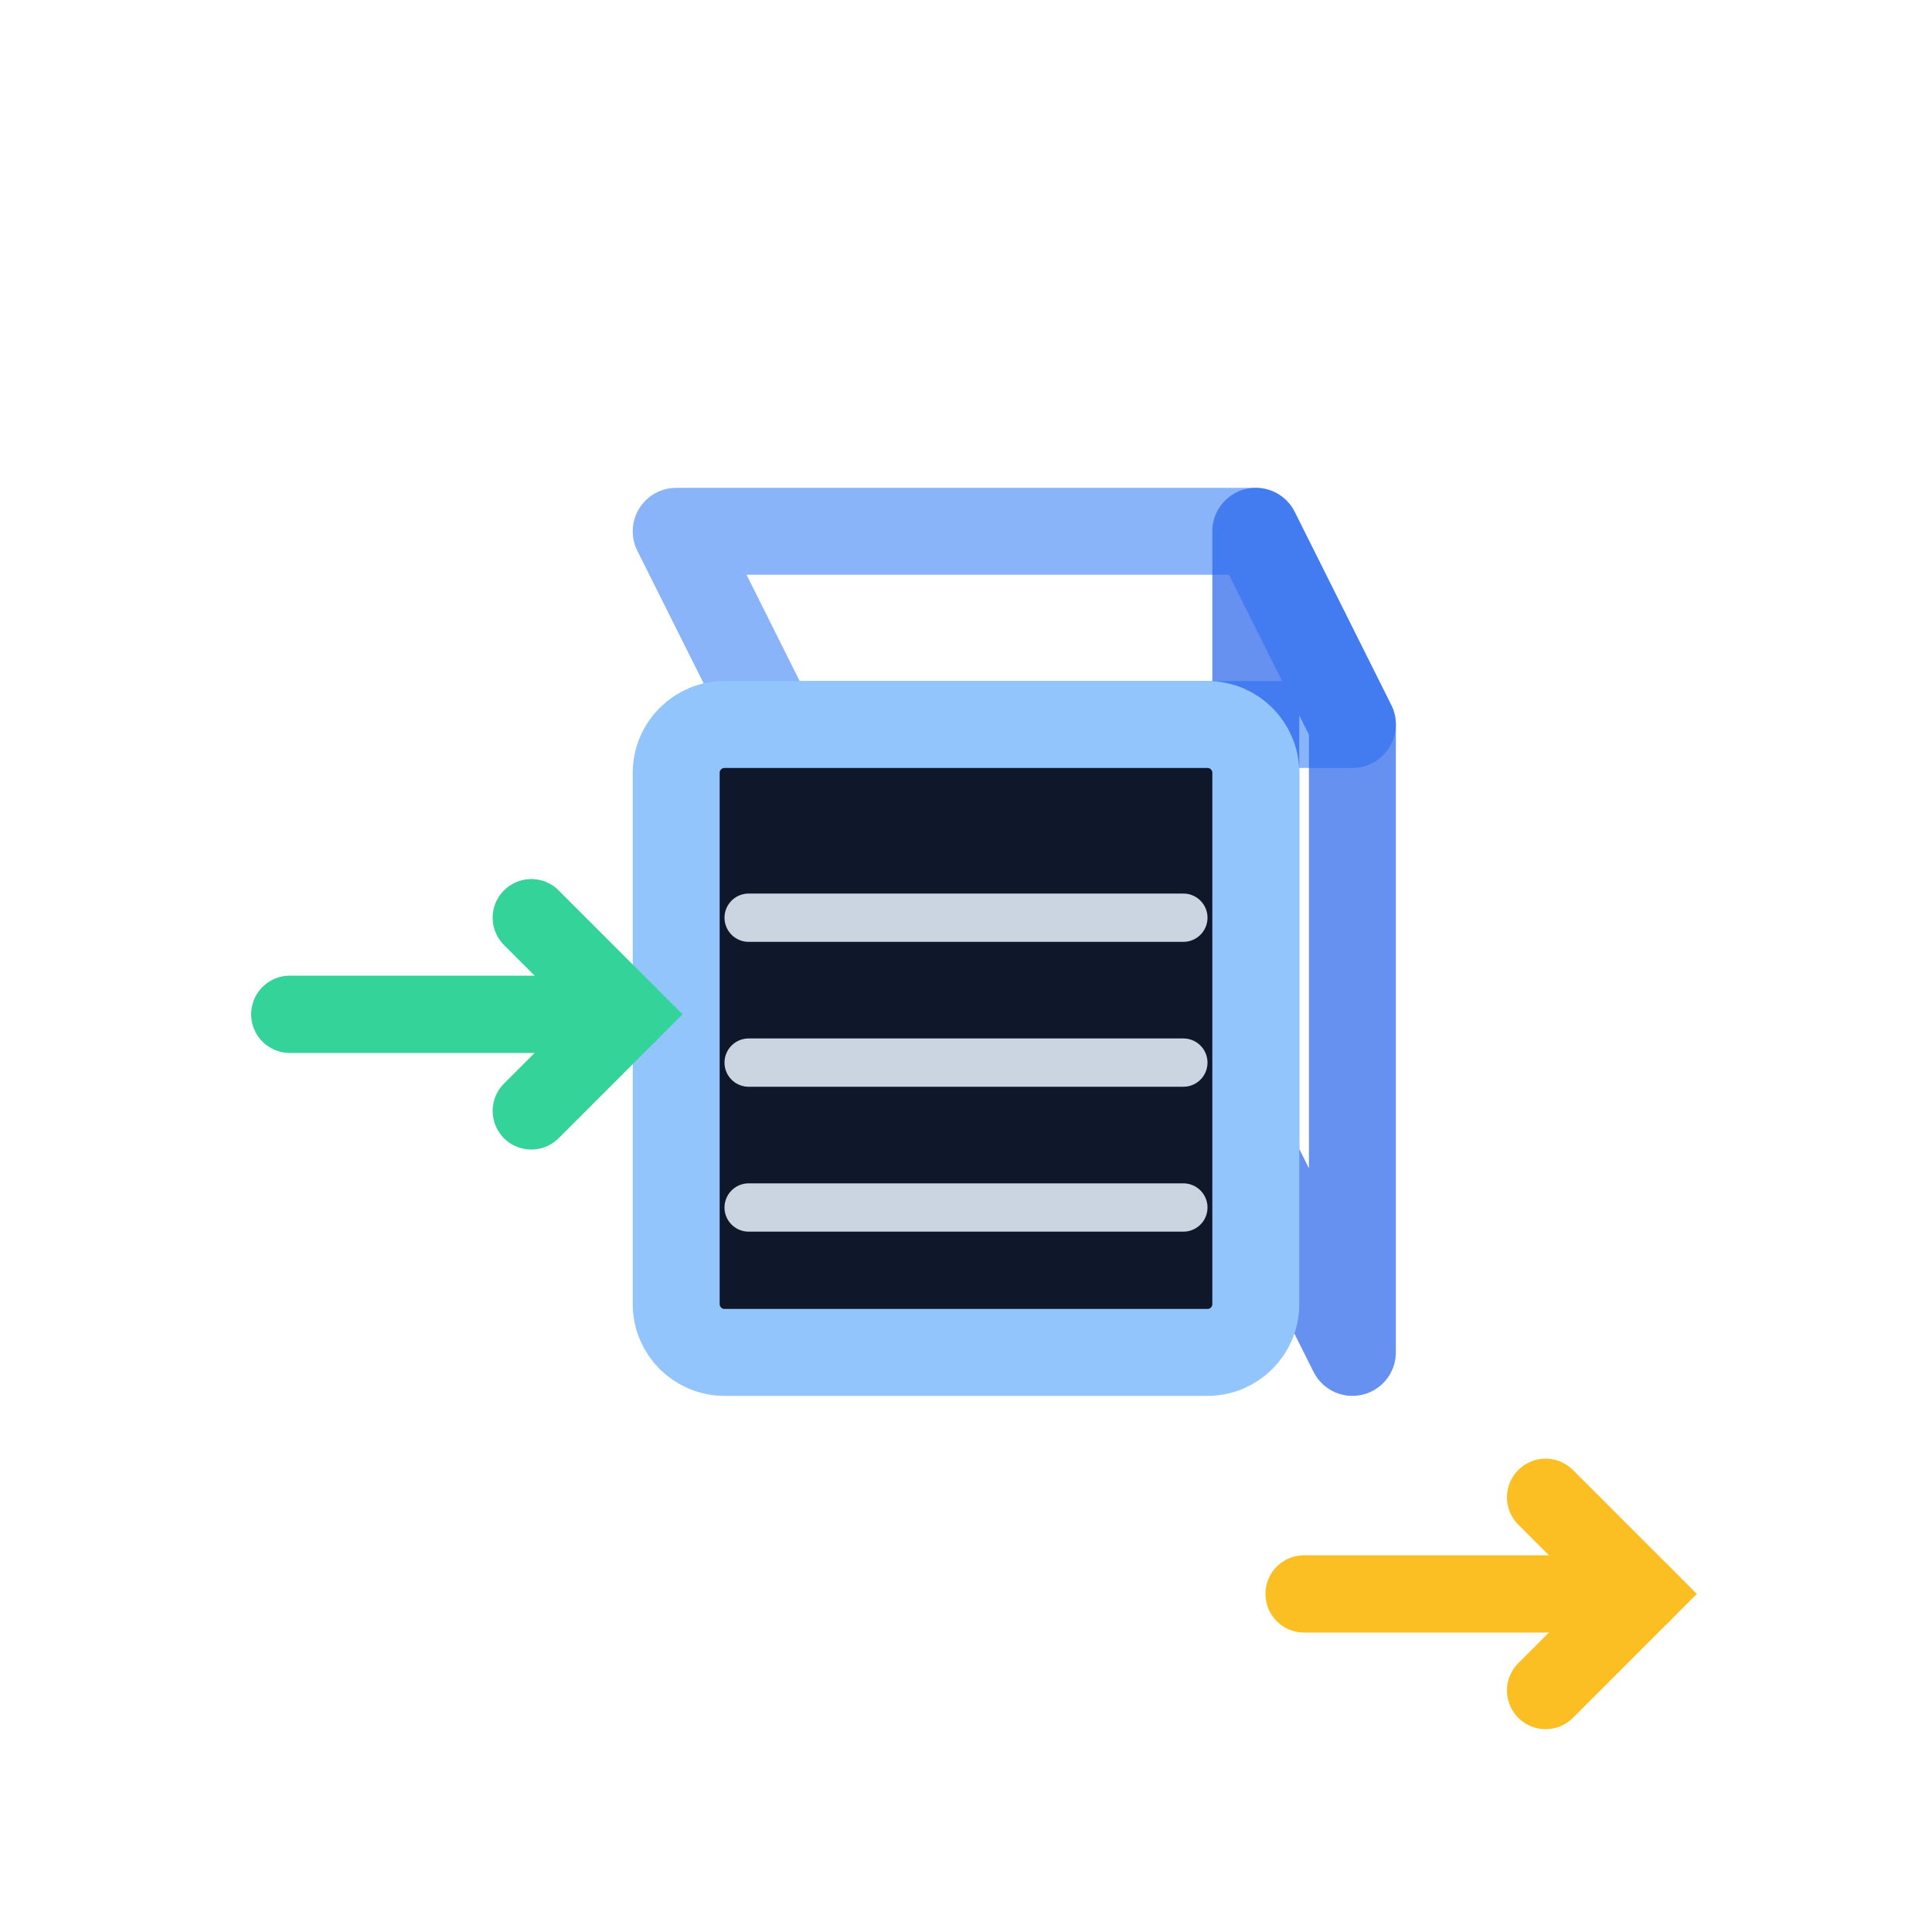
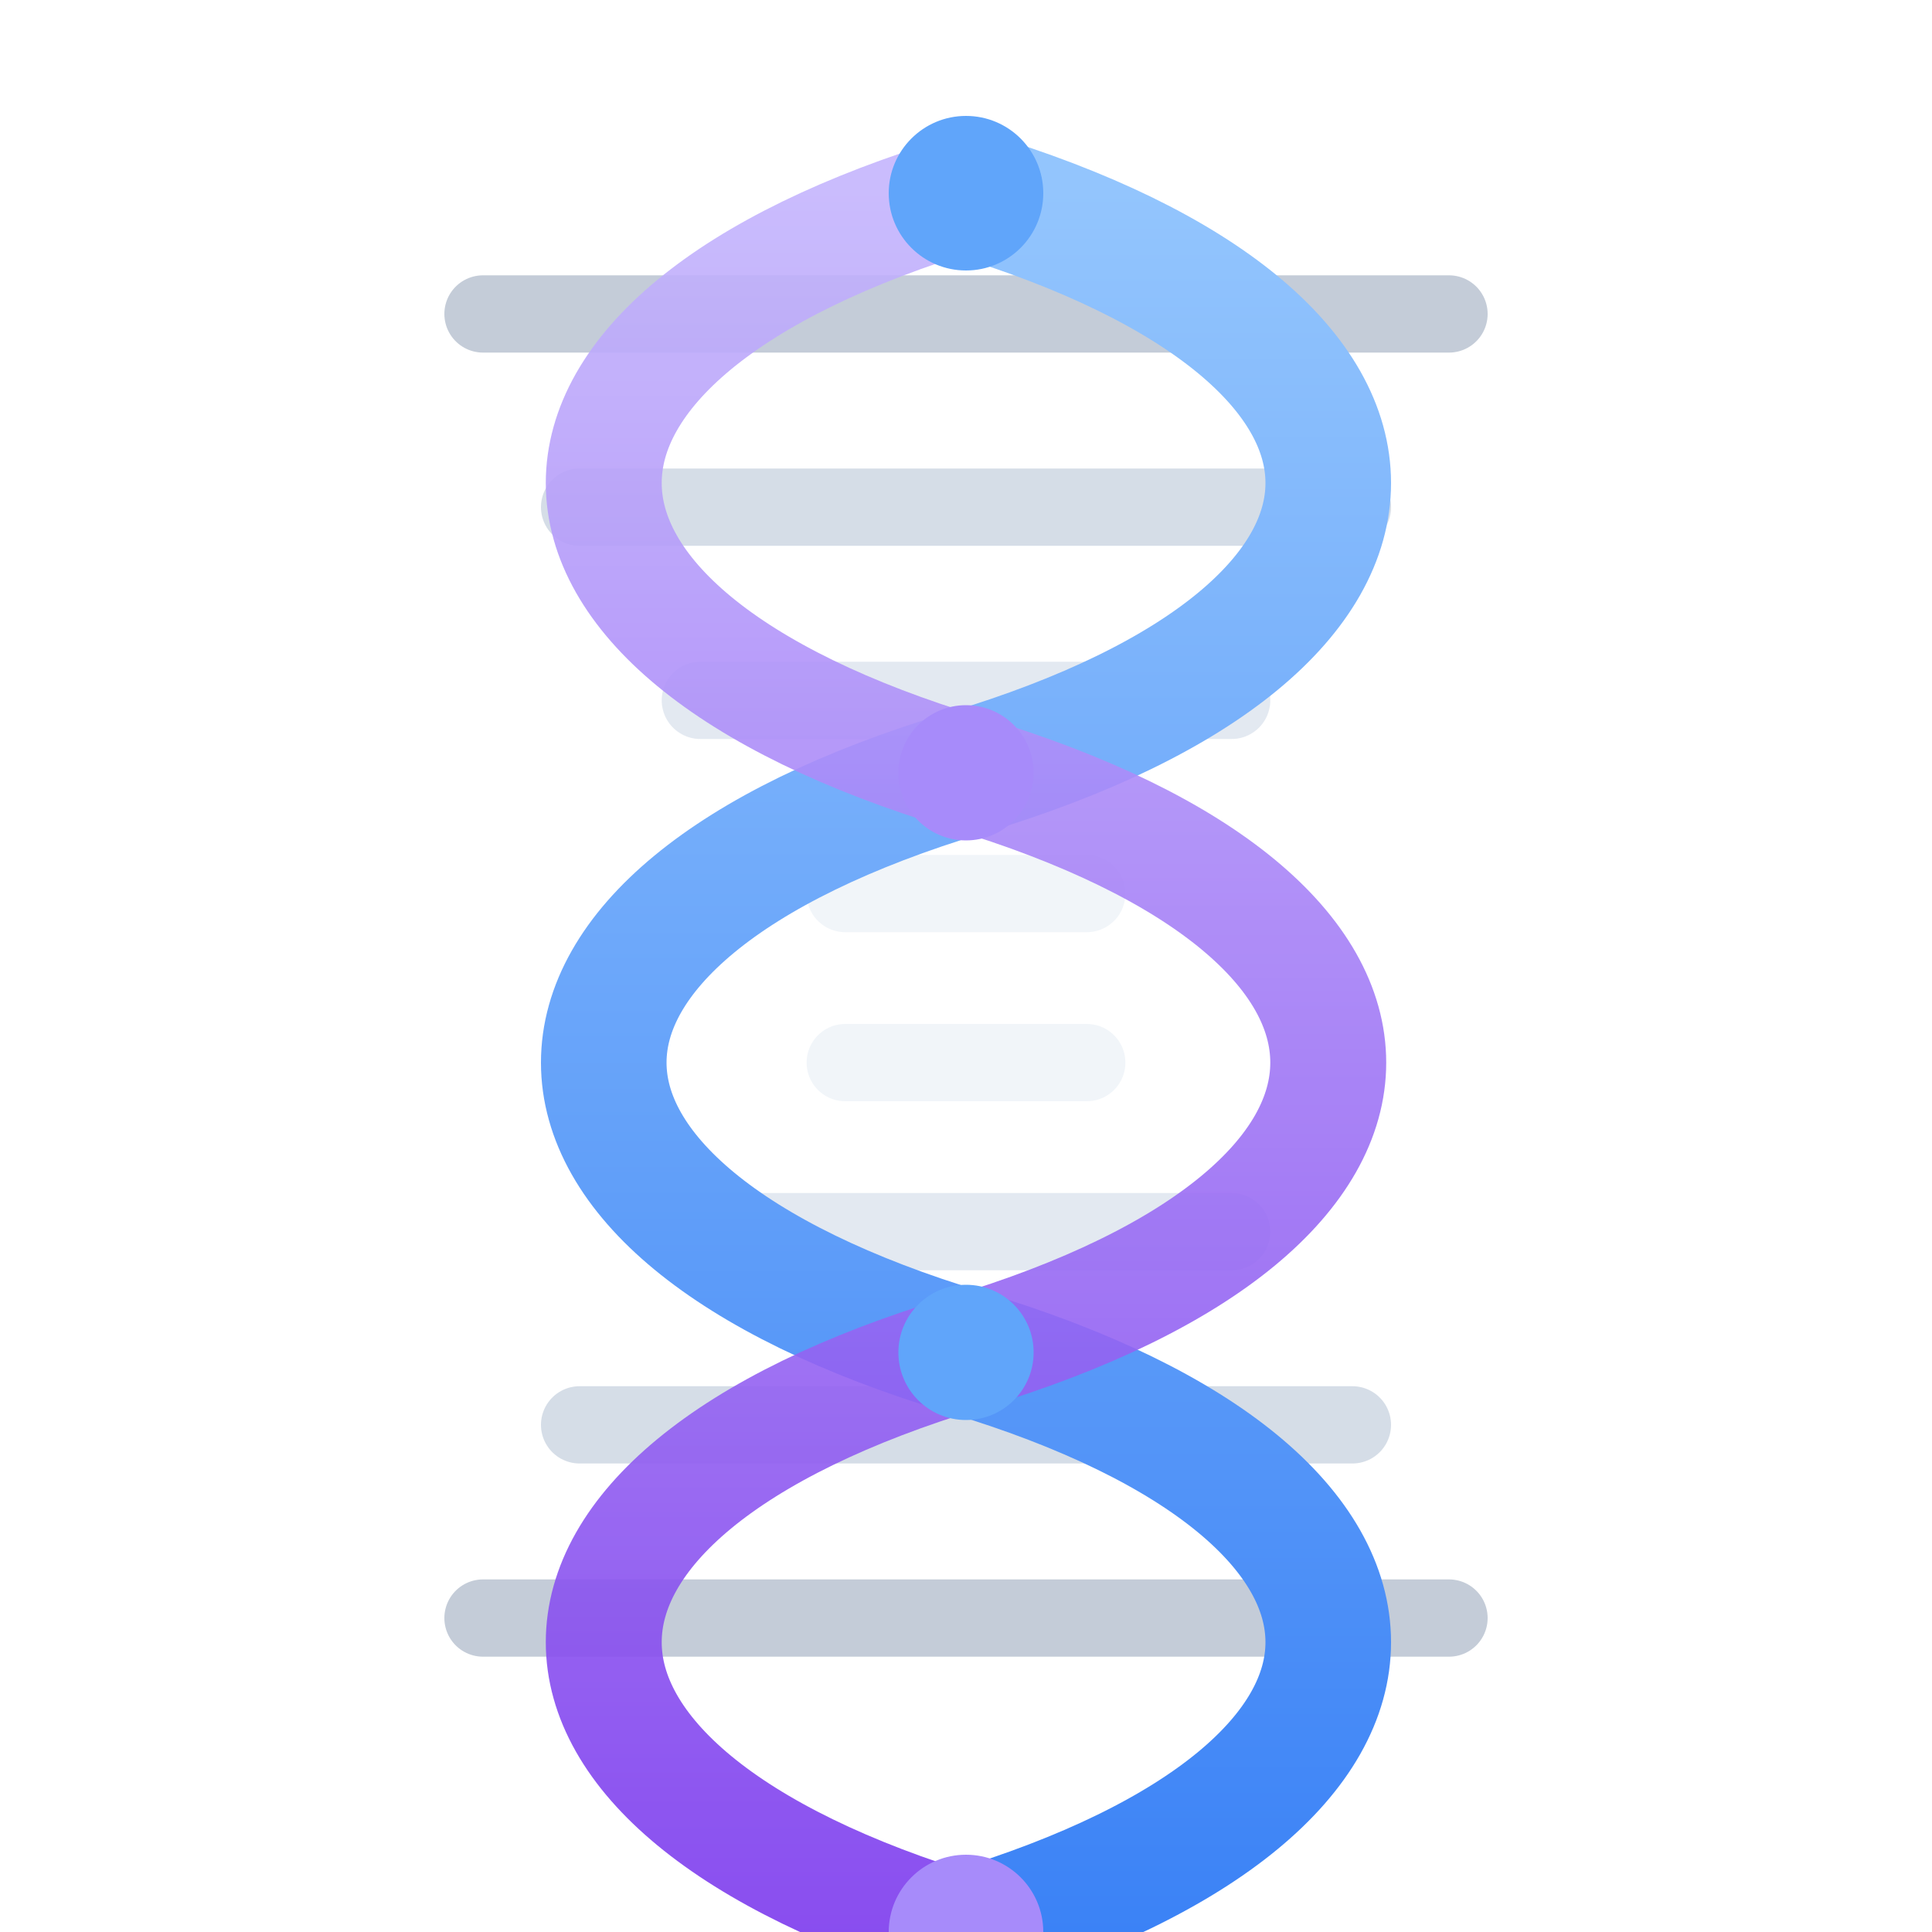
- <svg xmlns="http://www.w3.org/2000/svg" width="40" height="40" viewBox="0 0 40 40" fill="none">
-   <g stroke="#60a5fa" stroke-width="1.8" stroke-linejoin="round" stroke-linecap="round" fill="none">
-     <polygon points="14,11 26,11 28,15 16,15" stroke="#3b82f6" opacity="0.6" />
-     <polygon points="26,11 28,15 28,28 26,24" stroke="#2563eb" opacity="0.7" />
-     <rect x="14" y="15" width="12" height="13" rx="1" fill="#0f172a" stroke="#93c5fd" />
-     <line x1="15.5" y1="19" x2="24.5" y2="19" stroke="#cbd5e1" stroke-width="1" />
-     <line x1="15.5" y1="22" x2="24.5" y2="22" stroke="#cbd5e1" stroke-width="1" />
-     <line x1="15.5" y1="25" x2="24.5" y2="25" stroke="#cbd5e1" stroke-width="1" />
+ <svg xmlns="http://www.w3.org/2000/svg" viewBox="0 0 40 40" width="40" height="40">
+   <defs>
+     <linearGradient id="strandFront" x1="0" y1="0" x2="0" y2="1">
+       <stop offset="0" stop-color="#93c5fd" />
+       <stop offset="1" stop-color="#3b82f6" />
+     </linearGradient>
+     <linearGradient id="strandBack" x1="0" y1="0" x2="0" y2="1">
+       <stop offset="0" stop-color="#c4b5fd" />
+       <stop offset="1" stop-color="#7c3aed" />
+     </linearGradient>
+   </defs>
+   <g stroke-width="1.6" stroke-linecap="round">
+     <line x1="10" y1="6.5" x2="30" y2="6.5" stroke="#94a3b8" opacity="0.55" />
+     <line x1="12" y1="10.5" x2="28" y2="10.5" stroke="#cbd5e1" opacity="0.8" />
+     <line x1="14.5" y1="14.5" x2="25.5" y2="14.5" stroke="#e2e8f0" opacity="0.95" />
+     <line x1="17.5" y1="18.5" x2="22.5" y2="18.5" stroke="#f1f5f9" opacity="1" />
+     <line x1="17.5" y1="22" x2="22.5" y2="22" stroke="#f1f5f9" opacity="1" />
+     <line x1="14.5" y1="25.5" x2="25.5" y2="25.5" stroke="#e2e8f0" opacity="0.95" />
+     <line x1="12" y1="29.5" x2="28" y2="29.5" stroke="#cbd5e1" opacity="0.8" />
+     <line x1="10" y1="33.5" x2="30" y2="33.5" stroke="#94a3b8" opacity="0.55" />
  </g>
-   <g stroke="#34d399" stroke-width="1.6" fill="none" stroke-linecap="round">
-     <path d="M 6 21 L 13 21" />
-     <polyline points="11,19 13,21 11,23" />
-   </g>
-   <g stroke="#fbbf24" stroke-width="1.6" fill="none" stroke-linecap="round">
-     <path d="M 27 33 L 34 33" />
-     <polyline points="32,31 34,33 32,35" />
+   <path d="M 20,4            C 30,7  30,13  20,16            C 10,19  10,25  20,28            C 30,31  30,37  20,40" stroke="url(#strandFront)" stroke-width="2.6" fill="none" stroke-linecap="round" />
+   <path d="M 20,4            C 10,7  10,13  20,16            C 30,19  30,25  20,28            C 10,31  10,37  20,40" stroke="url(#strandBack)" stroke-width="2.4" fill="none" stroke-linecap="round" opacity="0.9" />
+   <g>
+     <circle cx="20" cy="4" r="1.6" fill="#60a5fa" />
+     <circle cx="20" cy="16" r="1.4" fill="#a78bfa" />
+     <circle cx="20" cy="28" r="1.4" fill="#60a5fa" />
+     <circle cx="20" cy="40" r="1.6" fill="#a78bfa" />
  </g>
</svg>
